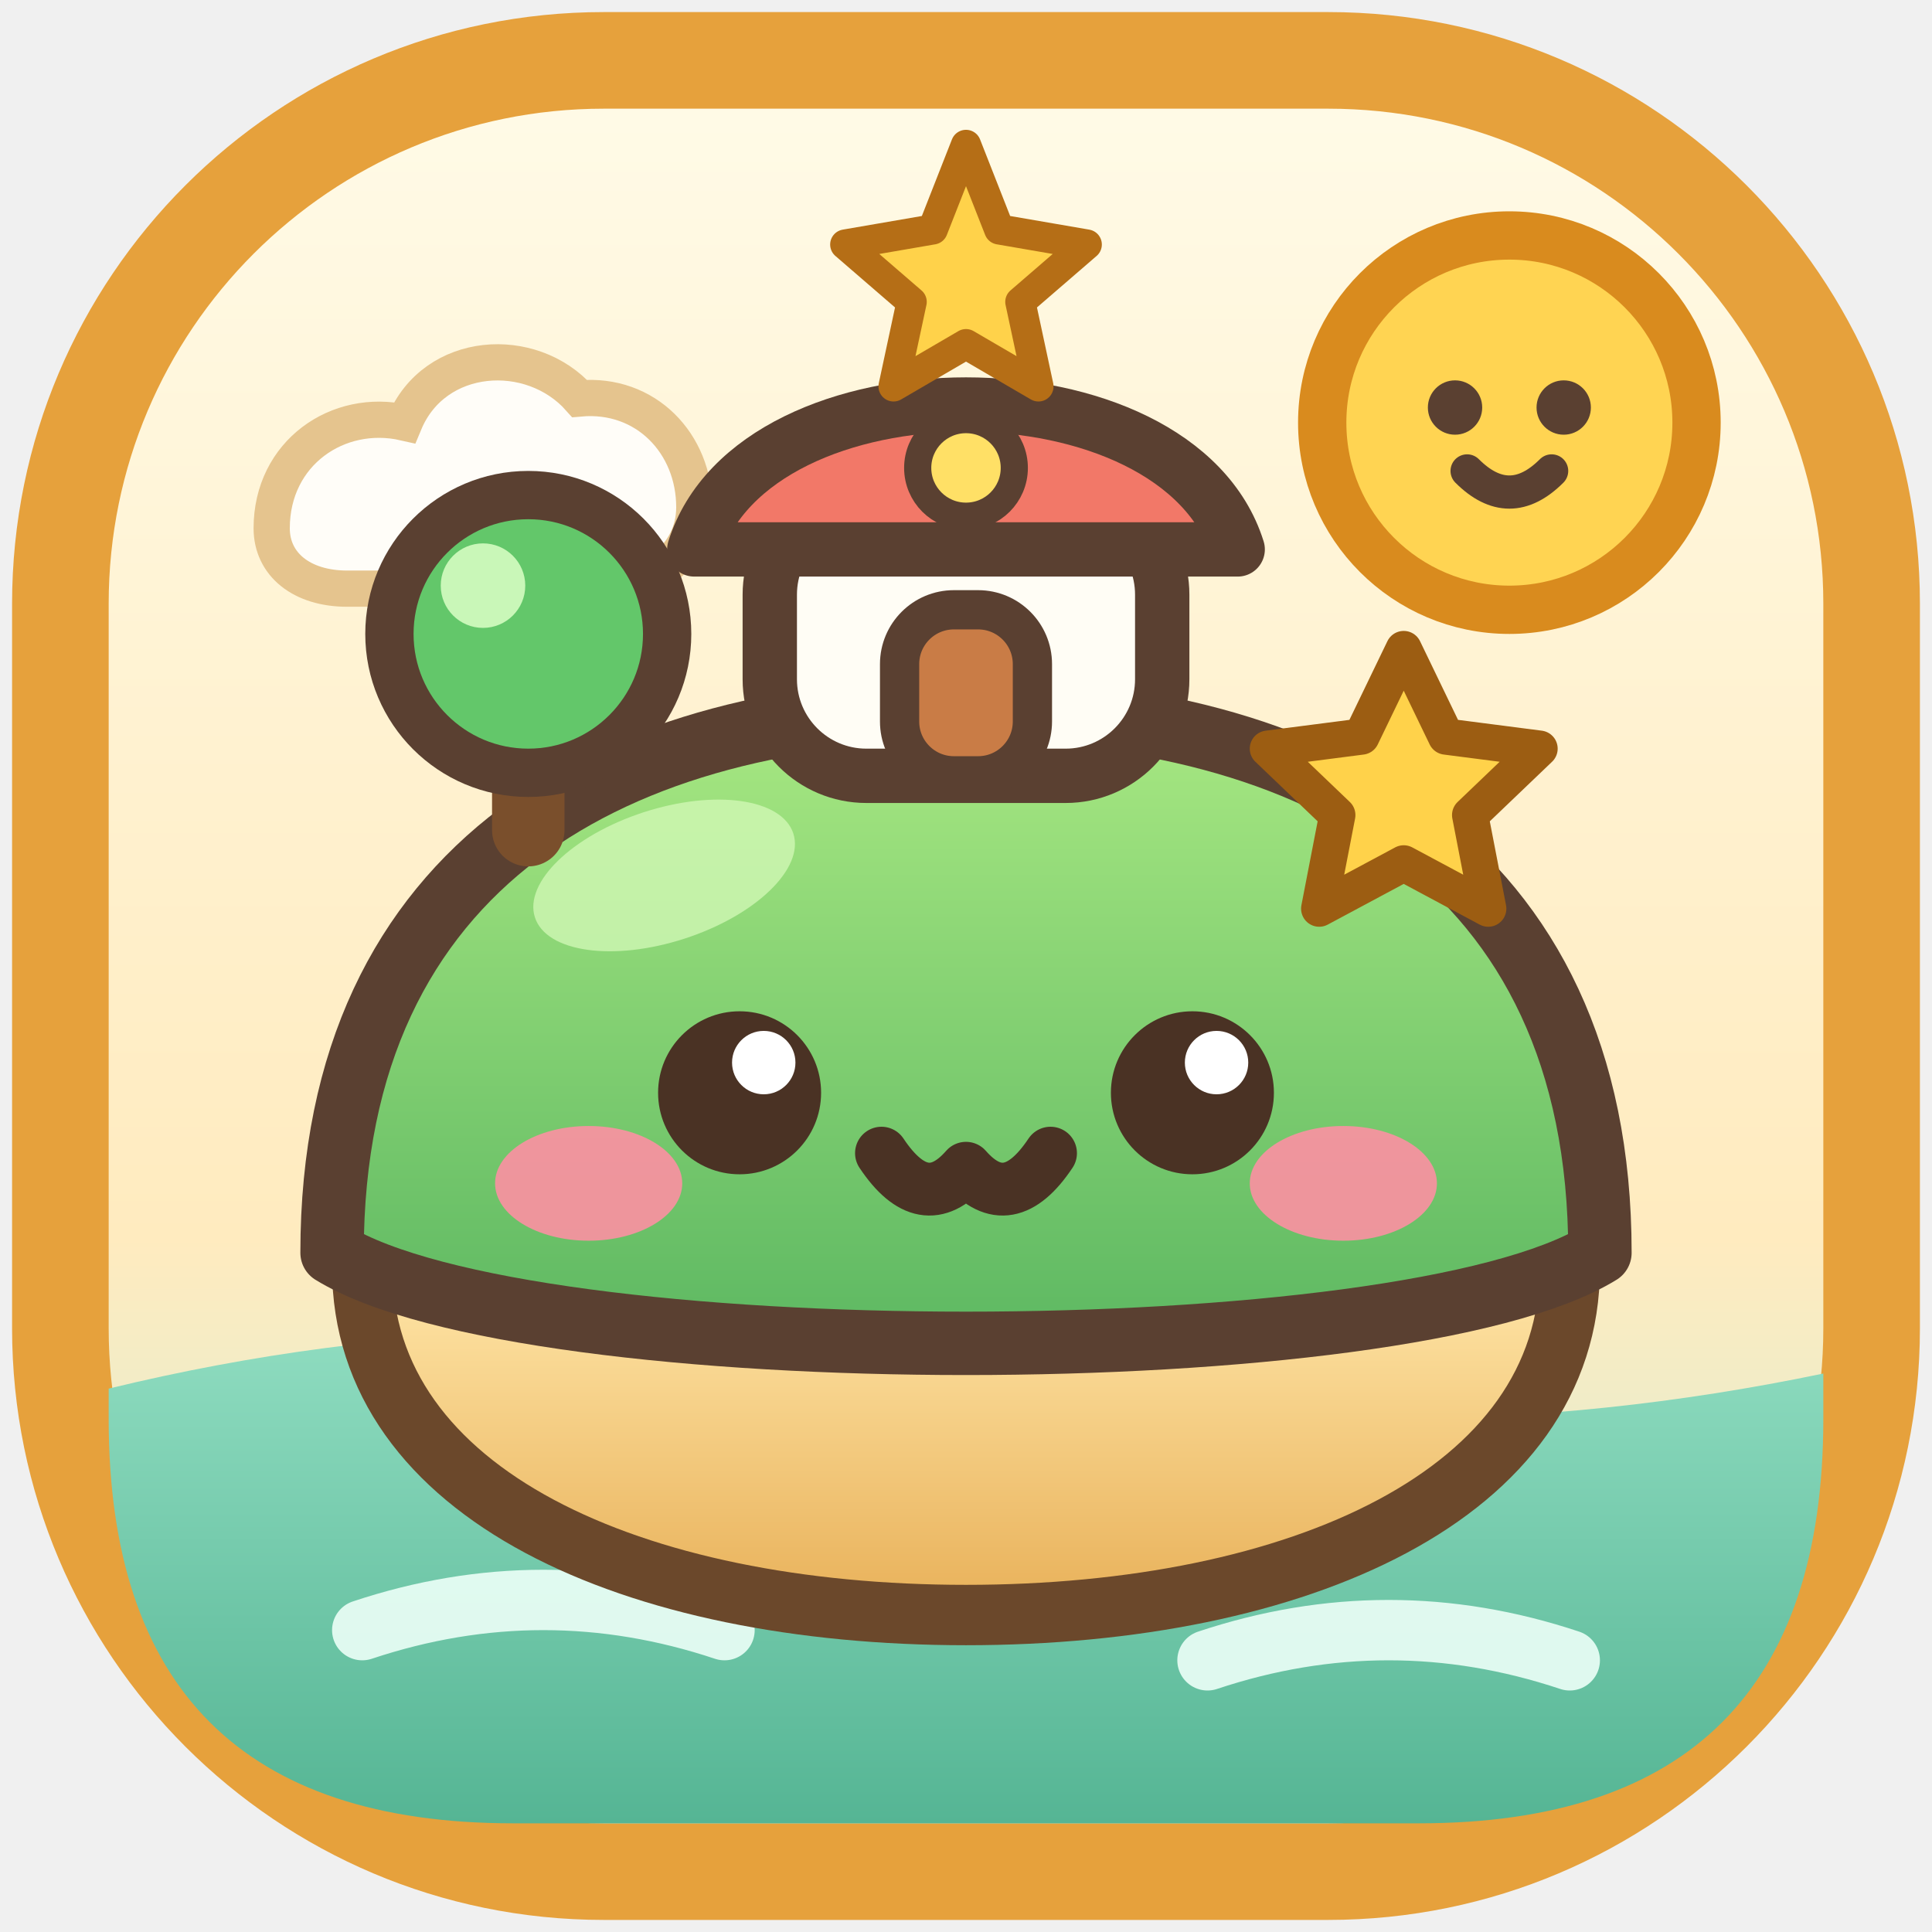
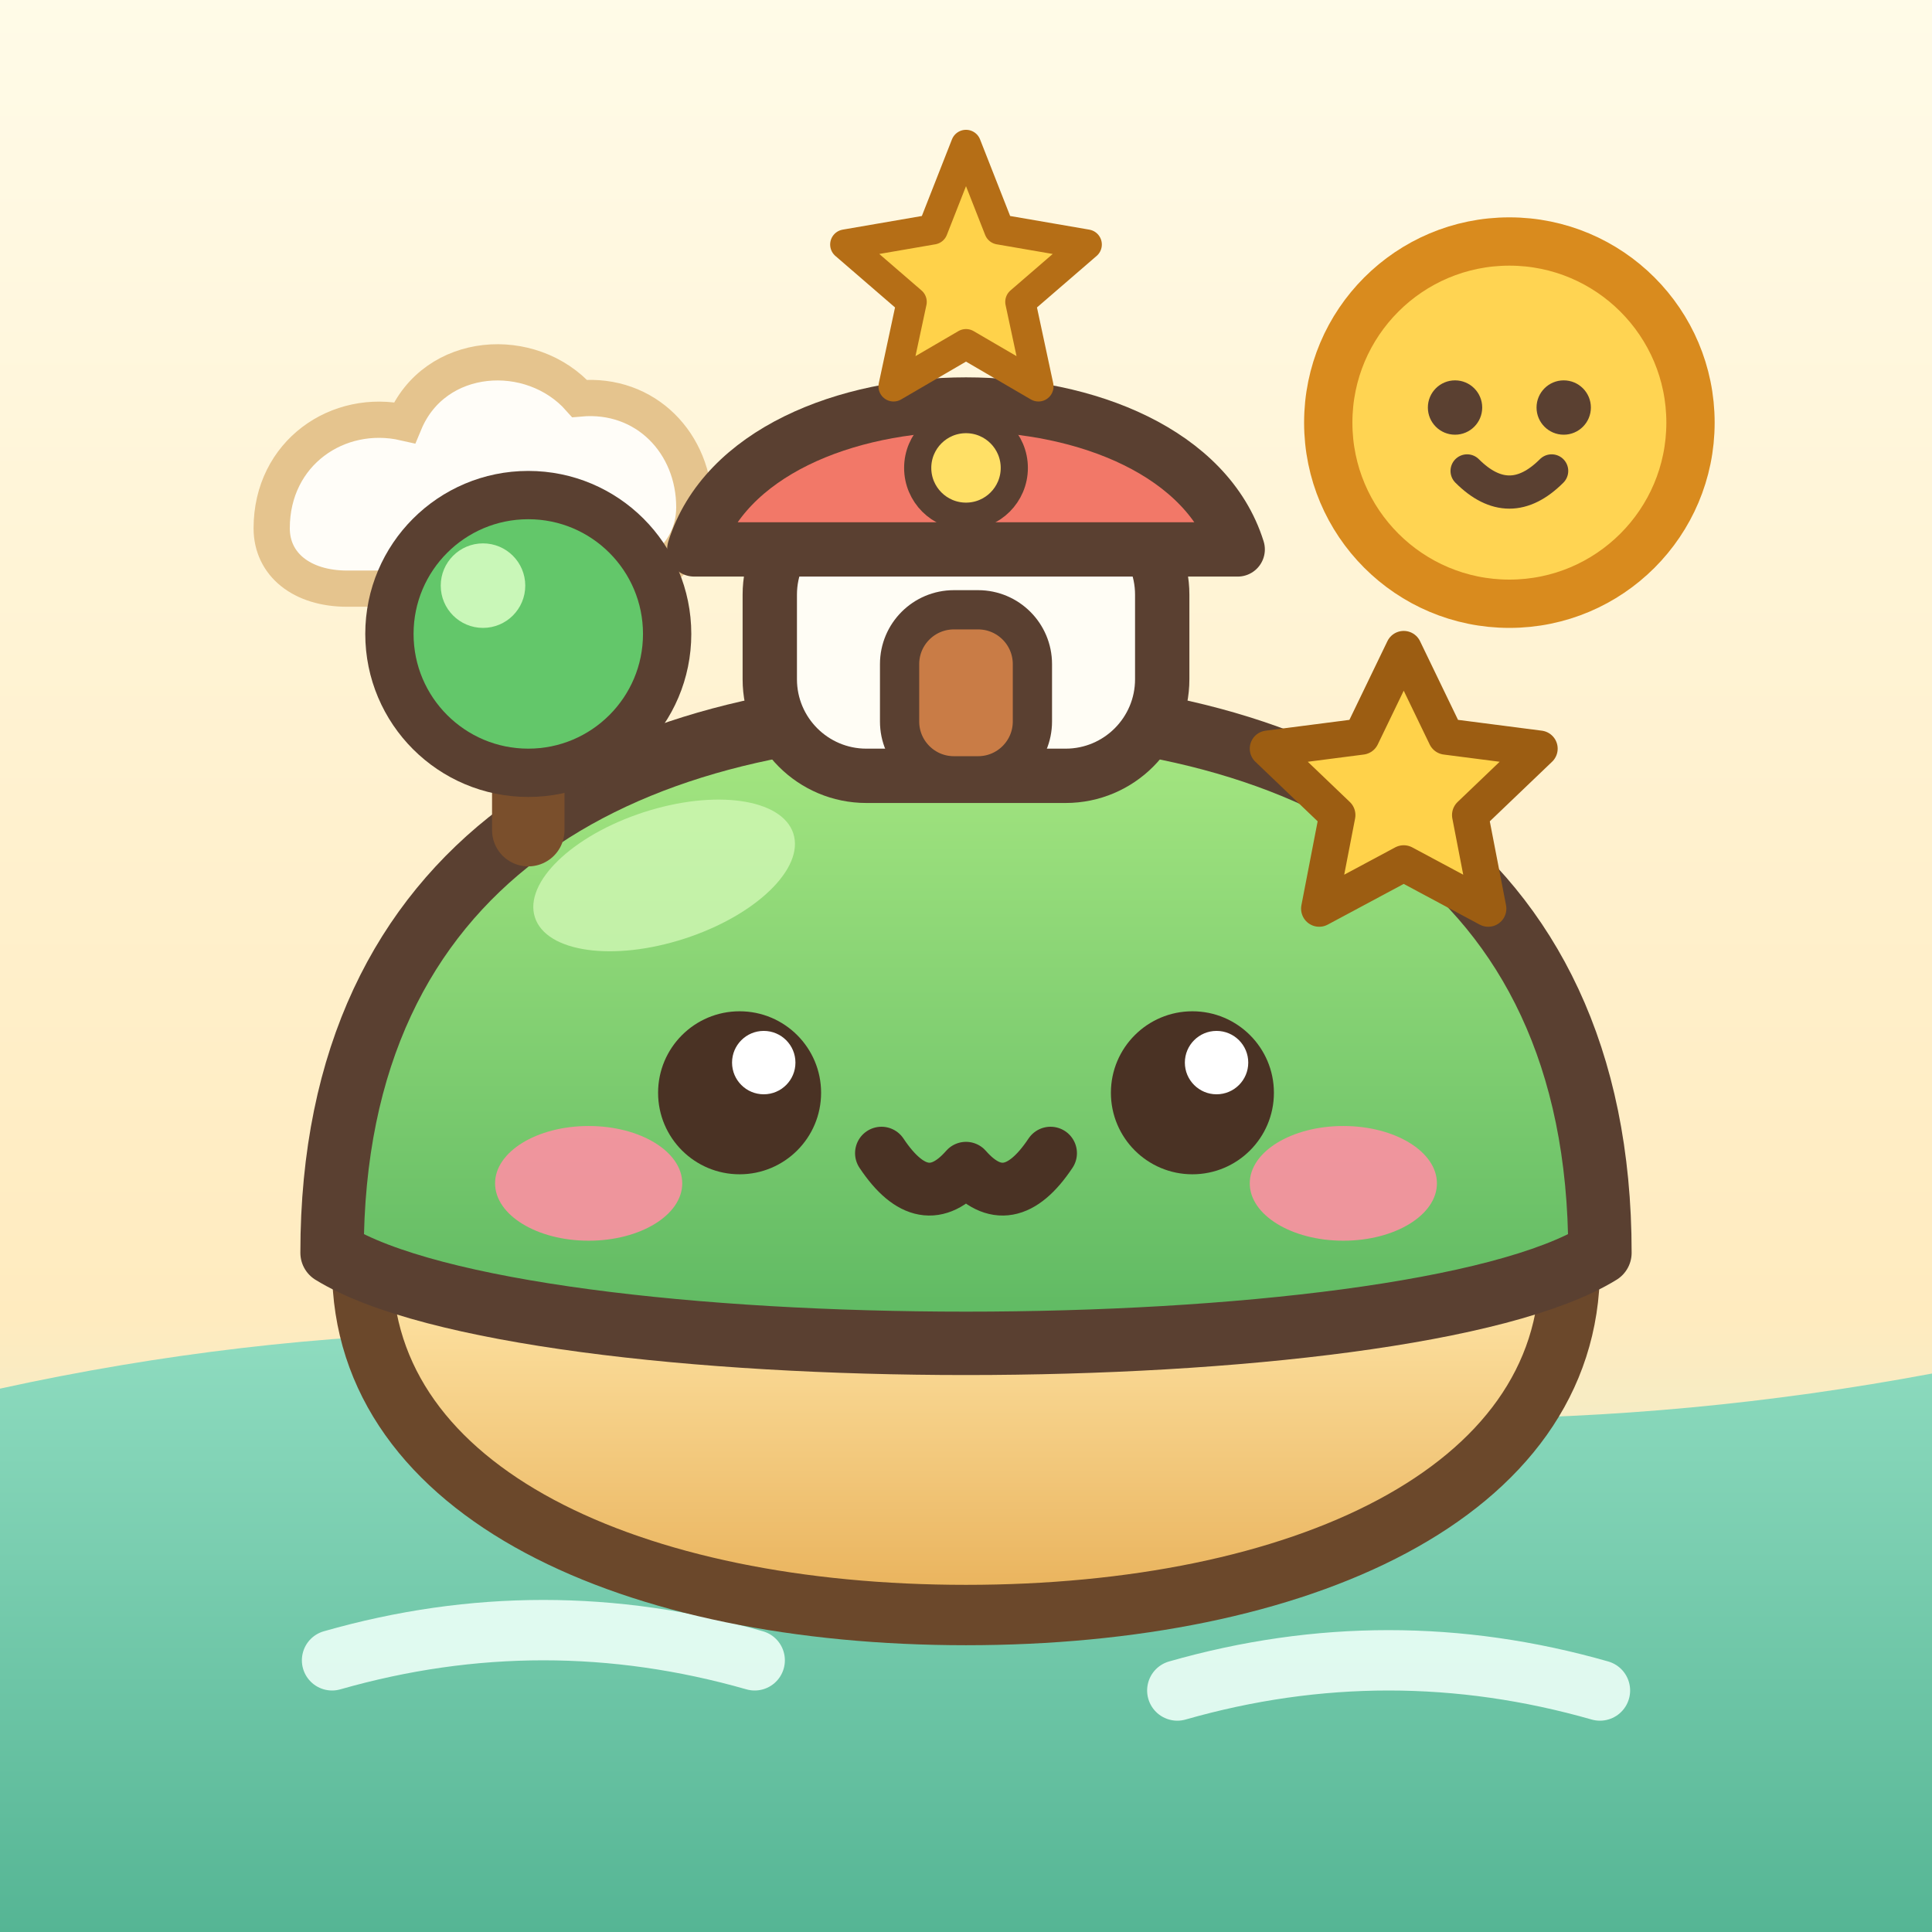
<svg xmlns="http://www.w3.org/2000/svg" viewBox="0 0 64 64" role="img" aria-label="數學遊戲冒險島 Q版 Logo">
  <defs>
    <linearGradient id="qSky" x1="0" y1="0" x2="0" y2="1">
      <stop offset="0%" stop-color="#FFFBE8" />
-       <stop offset="65%" stop-color="#FFEBBF" />
+       <stop offset="68%" stop-color="#FFEBBF" />
      <stop offset="100%" stop-color="#C8F0DE" />
    </linearGradient>
    <linearGradient id="qSea" x1="0" y1="0" x2="0" y2="1">
      <stop offset="0%" stop-color="#8FDCC0" />
      <stop offset="100%" stop-color="#55B594" />
    </linearGradient>
    <linearGradient id="qIsland" x1="0" y1="0" x2="0" y2="1">
      <stop offset="0%" stop-color="#A8E882" />
      <stop offset="100%" stop-color="#5DB862" />
    </linearGradient>
    <linearGradient id="qBelly" x1="0" y1="0" x2="0" y2="1">
      <stop offset="0%" stop-color="#FFE6A8" />
      <stop offset="100%" stop-color="#E8B058" />
    </linearGradient>
  </defs>
-   <rect x="2" y="2" width="60" height="60" rx="18" fill="url(#qSky)" stroke="#E6A13C" stroke-width="3.2" />
-   <circle cx="50" cy="14" r="6.2" fill="#FFD452" stroke="#D98B1E" stroke-width="1.6" />
+   <rect x="0" y="0" width="64" height="64" fill="url(#qSky)" />
+   <path d="M0 46 Q16 42.5 32 45.5 T64 45.5 L64 64 L0 64 Z" fill="url(#qSea)" />
+   <path d="M11 55 Q18 53 25 55 M39 56 Q46 54 53 56" fill="none" stroke="#ECFFF7" stroke-width="2" stroke-linecap="round" opacity="0.9" />
+   <circle cx="50" cy="14" r="6" fill="#FFD452" stroke="#D98B1E" stroke-width="1.6" />
  <circle cx="48.2" cy="13.5" r="0.9" fill="#5A4031" />
  <circle cx="51.8" cy="13.5" r="0.9" fill="#5A4031" />
  <path d="M48.6 15.6 Q50 17 51.4 15.6" fill="none" stroke="#5A4031" stroke-width="1.1" stroke-linecap="round" />
  <path d="M9 17.5 C9 15 11.2 13.5 13.4 14 C14.4 11.6 17.6 11.4 19.2 13.2 C21.4 13 23 14.7 23 16.8 C23 18.4 21.6 19.5 19.8 19.5 L11.5 19.5 C10 19.5 9 18.7 9 17.5 Z" fill="#FFFDF8" stroke="#E5C48E" stroke-width="1.2" />
-   <path d="M3.6 46 Q18 42.5 32 45.5 T60.4 45.5 L60.4 47 Q60.4 60.4 47 60.4 L17 60.4 Q3.6 60.4 3.6 47 Z" fill="url(#qSea)" />
-   <path d="M12 54 Q18 52 24 54 M40 55 Q46 53 52 55" fill="none" stroke="#ECFFF7" stroke-width="2" stroke-linecap="round" opacity="0.9" />
  <path d="M12 42 C12 49.5 21 53.5 32 53.5 C43 53.5 52 49.5 52 42 C46 45 18 45 12 42 Z" fill="url(#qBelly)" stroke="#6B482B" stroke-width="2" stroke-linejoin="round" />
  <path d="M11 41.5 C11 28.5 20.5 23.5 32 23.5 C43.5 23.5 53 28.5 53 41.5 C46.5 45.5 17.5 45.5 11 41.5 Z" fill="url(#qIsland)" stroke="#5A4031" stroke-width="2.1" stroke-linejoin="round" />
  <ellipse cx="22" cy="29" rx="4.5" ry="2.2" transform="rotate(-18 22 29)" fill="#D4F9B8" opacity="0.75" />
  <circle cx="24.5" cy="36.2" r="2.7" fill="#4A3224" />
  <circle cx="25.3" cy="35.2" r="1.05" fill="#FFFFFF" />
  <circle cx="39.5" cy="36.2" r="2.7" fill="#4A3224" />
  <circle cx="40.3" cy="35.2" r="1.05" fill="#FFFFFF" />
  <ellipse cx="19.5" cy="39.2" rx="3.1" ry="1.9" fill="#FF8FA3" opacity="0.88" />
  <ellipse cx="44.5" cy="39.2" rx="3.1" ry="1.9" fill="#FF8FA3" opacity="0.88" />
  <path d="M29.2 38.2 Q30.6 40.3 32 38.7 Q33.4 40.3 34.8 38.2" fill="none" stroke="#4A3224" stroke-width="1.75" stroke-linecap="round" stroke-linejoin="round" />
  <rect x="25.5" y="16.5" width="13" height="9.2" rx="3.2" fill="#FFFDF5" stroke="#5A4031" stroke-width="1.8" />
  <path d="M23 18.2 C25 11.8 39 11.8 41 18.2 Z" fill="#F27868" stroke="#5A4031" stroke-width="1.8" stroke-linejoin="round" />
  <rect x="29.8" y="20.2" width="4.4" height="5.5" rx="1.8" fill="#C97C46" stroke="#5A4031" stroke-width="1.3" />
  <circle cx="32" cy="15.5" r="1.6" fill="#FFE066" stroke="#5A4031" stroke-width="0.9" />
  <line x1="17.5" y1="22.5" x2="17.5" y2="27.5" stroke="#7A4F2C" stroke-width="2.4" stroke-linecap="round" />
  <circle cx="17.5" cy="21" r="4.6" fill="#63C76A" stroke="#5A4031" stroke-width="1.6" />
  <circle cx="16" cy="19.4" r="1.4" fill="#C9F7B8" />
  <path d="M46.5 21.5 L47.9 24.4 L51 24.8 L48.7 27 L49.3 30.1 L46.5 28.6 L43.7 30.1 L44.3 27 L42 24.8 L45.1 24.4 Z" fill="#FFD24A" stroke="#9C5D12" stroke-width="1.2" stroke-linejoin="round" />
  <path d="M32 4.8 L33.1 7.6 L36 8.1 L33.8 10 L34.4 12.8 L32 11.4 L29.6 12.8 L30.2 10 L28 8.1 L30.9 7.6 Z" fill="#FFD24A" stroke="#B56E16" stroke-width="1" stroke-linejoin="round" />
</svg>
